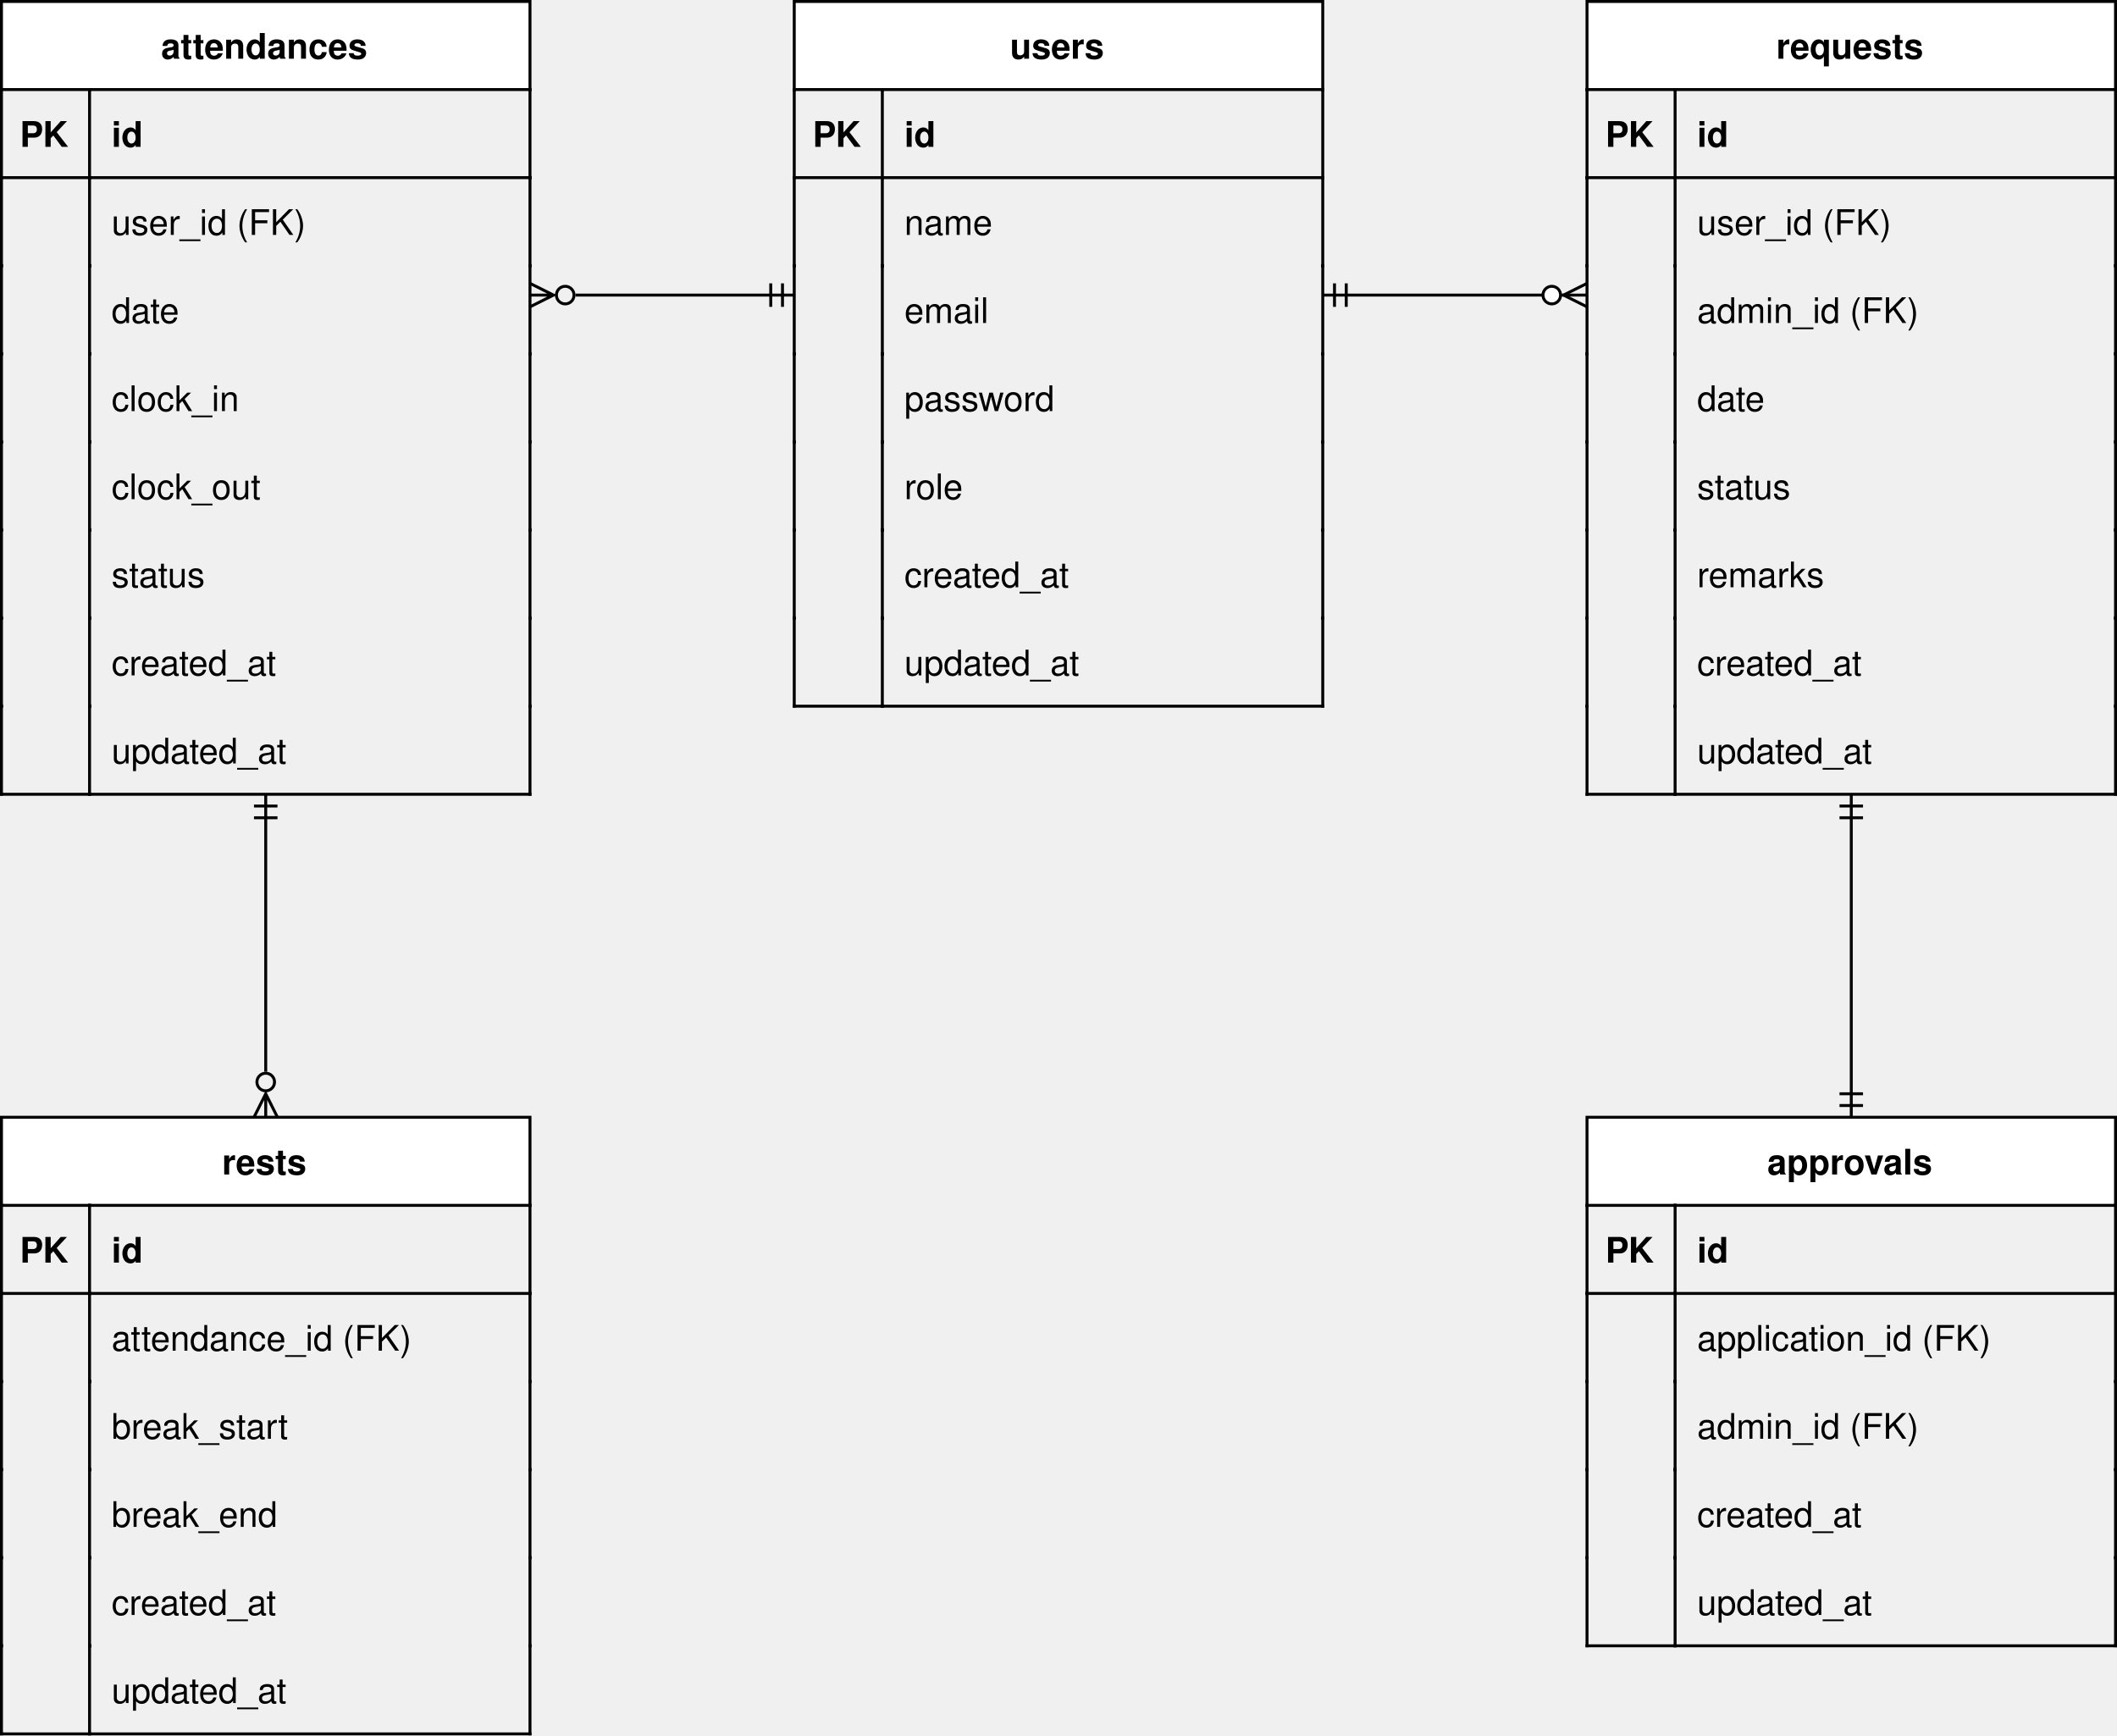
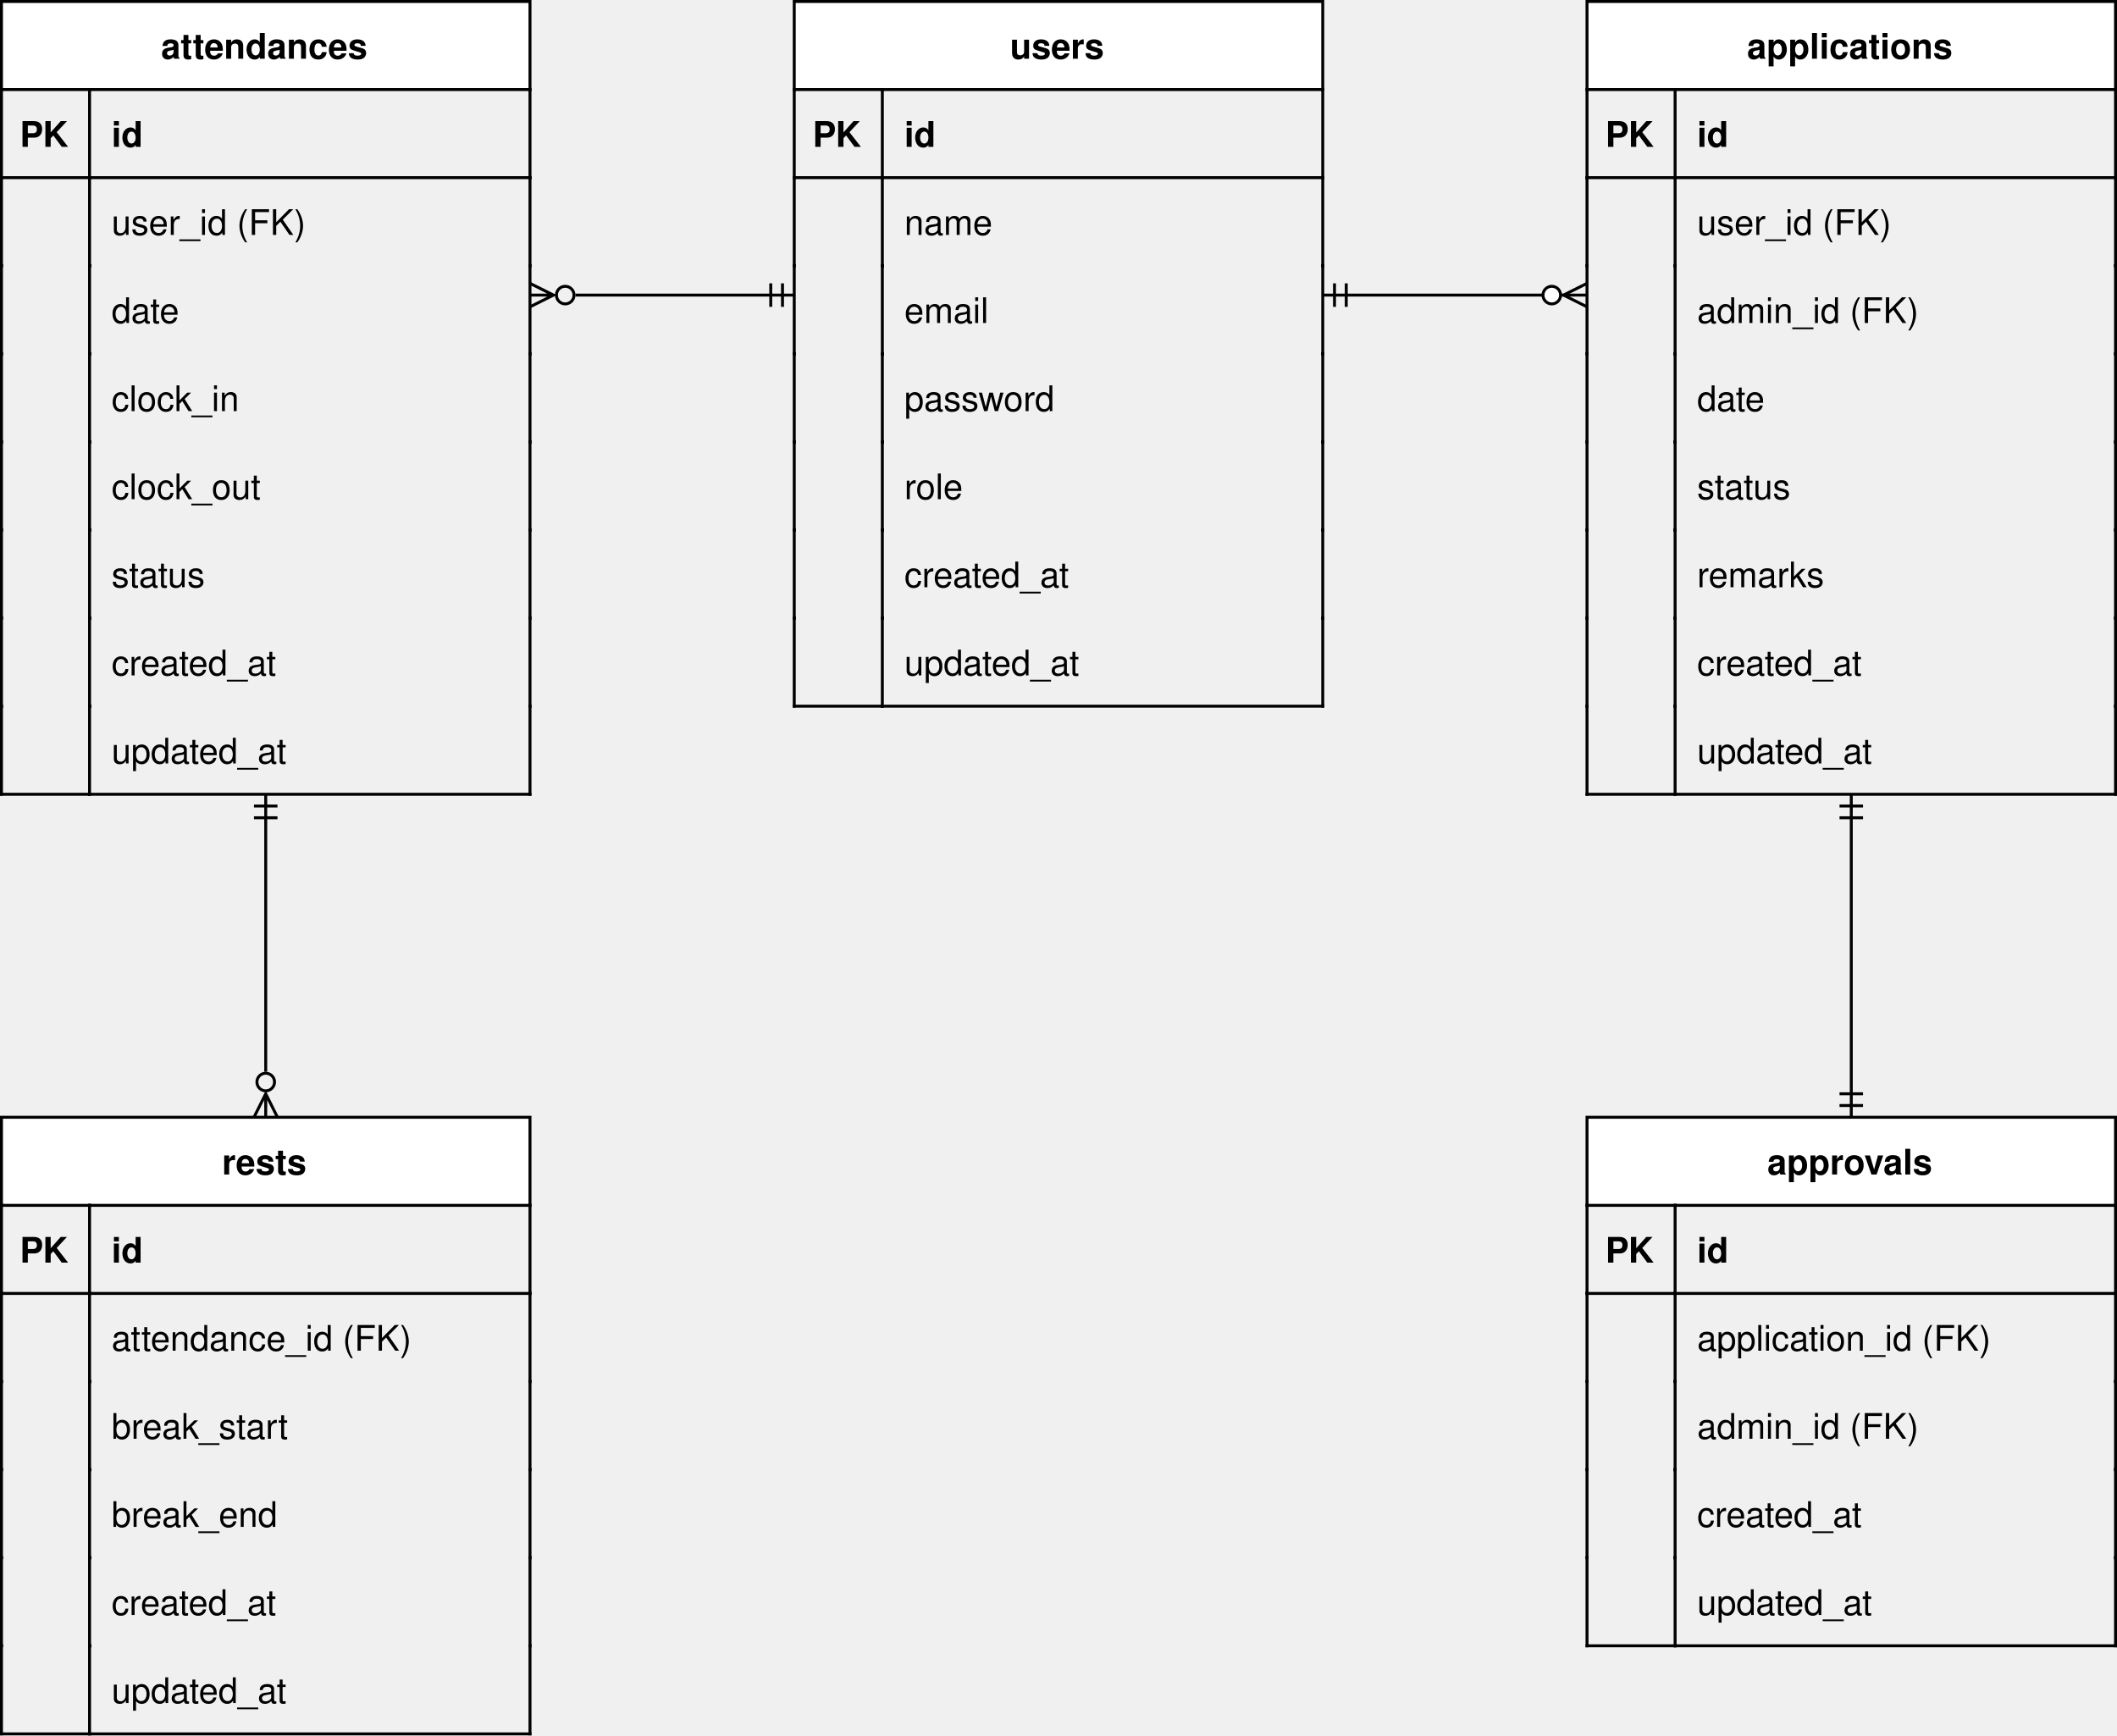
- <svg xmlns="http://www.w3.org/2000/svg" host="65bd71144e" version="1.1" width="721px" height="591px" viewBox="-0.5 -0.5 721 591" content="&lt;mxfile&gt;&lt;diagram id=&quot;_cslA9cvhYIrwg_n1B89&quot; name=&quot;ページ1&quot;&gt;7Z1rj5s4FIZ/TaTdLxX3kI+b9LJSW201rbS7n0Zu8CSoBGcdpzPpr19zcUjipLJnwIWDpaoKDvGA38MDPrwcJv5i8/SOou36I0lwNvGc5Gniv554XujG/P+i4VA1uK4/q1pWNE3qtqbhc/oD141O3bpPE7w7W5ERkrF0e964JHmOl+ysDVFKHs9XeyDZ+V/dohWWGj4vUSa3/p0mbF21xt60af8Tp6u1+MtuVO/fBomV6z3ZrVFCHk+a/DcTf0EJYdWnzdMCZ8XgiXGpfvf2xrfHDaM4Zyo/8KoffEfZvt63/Q7TXb1x7CD2mG/ntvjI0Neiab5jiLJaGN/hDXyoGUpzTHmDWy5nGdru0nL1qmWdZskHdCB7JjoSS/OH9Aknd5Uuxbpcog+8s2Kx6PyBd/653pjia5Slq5x/XvK9LP7inOId35YPaMfqNeRxqIfmO6YMP5001ePyDpMNZvTAV6m/9Wa1RiJKg3r5sZHcjeu29YncnlgR1WG2OvbdKME/1GJcF8aXhPm5JndFFM3XhKY/CiWyeuROdSqXH9NNhnIenii5aJqT8ngsxzvNsgXJSCFmTnIs6VmslFCy/YLoCrO6YUvSnJW7HM75Pz4IC+dVOAn5ti74stss83/F6pQtSL5jlMdN0Qfm8j3iQsI5I9u60ww/iP5pPcTF56+EMbK5KbanLHYtrq+ord+CtIEk7af3N8Xle8VSlN1xjKF8lVVSlFRDjRRX9Lo6gsdRuxzOywOM8JF7yEowrdMkwfnVUfaVR/lkWH3NUa07awZAuzeUcUjkiPEI3+fJTpLquJ1K6oWSevybX6uewGG17ny3Rcs0X32ofhldyBt2IO/T7YMobFVupe7a1TuyIFYCsdMOiCODIJ6qS2vmQMZJKvpTp3CkPMSAKBxL0uVog/vO4bYFhcxdN7Sc7ZCzM4OcdaMhclUE4LjA6sonRbxBaQYDrRqaQmarSIZYtnbCVtczCNdhXrRqpOMAwfVKVm+LdrtHQnufQmhdVsh8FTc4LF+74Wto8uJ1NkS+iggcGV8dia+UZEDSAhqSQmbrTJLYsrZL1sYmWSsfv0OE70x5kAGx13Ul7ZYU896Te8RgEFhdV8gAdj1JaEvgDgl8pKIRAmv4TnpMYFd9lCEhWHaW7LcJKARrCAuZwVc8RIgxnCcoX2Lr3ps0U0Ft8960jZysbBKyp0gN916grPYvsO9dcQQN1L/njfIO5xXbD1QHn4bAoM+WslvI4lhjxqKNY5MmPp2EYI9nLN4oE/ai94vnT+4LIDu/vX3/e9+53Lq4kDnsyylCy+EuOWzS5OdrpAV7zGF/lMYUX077FXkjGPTVkBQ0feWckaVvl/Q1agP0NVJOfcav+ihDwq+cUlpmZPntPs2BIFhdVsgIDm4/CGGJ2wZxTRoDg+kQARuM8nHBQM4AVoAtbmCBIKyGrqAJ61vCdkpYk3bAIBgkYUdZFiOQ5x/8oGL722aEYeHVFsMoh8GxeO0Sr0a9fsHtp0D7jFdHeVAh4VXOrkNzV2sICxmx/u1ppUVsG4hVdQK2kpW9/SBojxErQnBciBU1SAG7pzWEhYzYQFaa4v/2nEjWOs2/CYV965d4p0U42NuUz/JOH2O7l97pUHYADdQ7HapfrQI6R4byNASqd1pDYMjnytAWon7J/EQfxya906GGJajH85VwlBn3UM64Q/ROa4gLmsO2DrVZDpv0TocwKlGHo/SWhLK3BCWbNC9AvPAmf0BisTWZlMNga1CZZbFRJ7W4AB86jEdZhSqSE0xwHmTRkBQyfiNbXbVb2pp0UYs34w0LrtEon9aeymdGSB4/DVFB49W+eKVbvJq0UEeDfPVKNMrCRJGcBaJ4g+g3KHy11YjKYbDJgk75atRDHd1+3qjPfPVGyVf5bic0D7WGsJARO7Xvt+oWsSY91NNBpl9FCI4LsVPZLQTNQ60hLGjEyidTag3UNR7P/dOh6t2r45Xri3Bpa0+rnQyviz3tde3pKZja09NRpnim46k9rSEw6POkrT39krmJPo5N+qenMGpPT0d5N1MExdV3qEBzUWtIDJnGsa1AbZbGJl3Usacubo9pHI8ycxTLmaOvFKNv9+WhBgPCGsqChrAtRG0Wwkbt0zGMQtTxKAtRx3J+qaIwvywGwmBbibocBltlqlvkmvRQx4OsMhWPsspULKeMoJlQNISFjFgx9bWI7QixJn3Us0HWShUhOC7EzuQ8EDQTioawoBErJ43QdksJX7ZGlIlcyU/ZiXJsfBEzbZ7nJU6UY3D30okyk9M8A3WizEaZ6ZnJmR6oThQNgUGfLDWKDI0ax9cnKPo4NulEmWnYjPo8YRllTmgm54T4ZWyWLhFLSQ7NiqKhMWQcu47sP7I87pLHJr0orqPhNOoxkJsoHRWRXUfOIR2L+kGCsY6+sGls61ybpbFRU4rrwKh03YTpyHAsZ5ug3TXVkRY2ie1L0rsFr0lriusM8i3pxyAcG2flNBK0W6c60oLmrCtPcSSFcbLCIuHORzBlhzuclVmpN803VVq+Ii/vlLOZbbL6cMN58gelpSZv7n5gSr6Qjyg/CF43321QnvxVRsUVyaqmYmNUj8TjvObsrqZopOVOfMdn3f9EtU8F75t4CEQhzMtyKKKLHdnTJa5/1agkdXR5f1bqiJVnHamjZ8mtMMFpV+5G0gut5Th4m2biPM67OFnqfzB4TkvBcMxPmQgGhenQi2VuvuDi0cM/haSvQrH471FvvvD66WzpoBcLTFybnVwP9SY+ovBc1uCyyIdqfEQX8RFcvm2xzfhQeIijXeqfS/3cgFEKEWE17E2IuG5LIXLZUXjZ0bNDhC9SQtjp6hRt1x9Jgos1/gc=&lt;/diagram&gt;&lt;/mxfile&gt;">
+ <svg xmlns="http://www.w3.org/2000/svg" host="65bd71144e" version="1.1" width="721px" height="591px" viewBox="-0.5 -0.5 721 591" content="&lt;mxfile&gt;&lt;diagram id=&quot;_cslA9cvhYIrwg_n1B89&quot; name=&quot;ページ1&quot;&gt;7Z1rj5s4FIZ/TaTdLxX3kI9NelmpU201rbS7n0Zu8CSoBCPH6ST99WsuDkmcjPAMuHCwVFXBIR7we3jAh5fDxF1s9h8pytafSYSTiWNF+4n7buI409Dj/+cNh7LBtt1Z2bKicVS11Q1f41+4arSq1l0c4e3ZioyQhMXZeeOSpClesrM2RCl5Ol/tkSTnfzVDKyw1fF2iRG79J47YumwNnWnd/heOV2vxl+2g2r8NEitXe7Jdo4g8nTS57yfughLCyk+b/QIn+eCJcSl/9+HGt8cNozhlTX7glD/4iZJdtW+7LabbauPYQewx384s/8jQ97xpvmWIskoY1+INfKgZilNMeYNdLCcJyrZxsXrZso6T6A4dyI6JjsTS/DHe4+i+1CVfl0t0xzvLF/POH3nnX6uNyb9GSbxK+ecl38v8L84p3vJtuUNbVq0hj0M1ND8xZXh/0lSNy0dMNpjRA1+l+taZVRqJKPWq5adacjus2tYncjtiRVSF2erYd60E/1CJcV0YVxLmeU3u8yiarwmNf+VKJNXInepULD/FmwSlPDxRdNE0J8XxWIx3nCQLkpBczJSkWNIzXymiJPuG6AqzqiEjccqKXfbn/B8fhIX1xp/4fFsXfNmul/m/fHXKFiTdMsrjJu8Dc/mecC7hnJGs6jTBj6J/Wg1x/vk7YYxsbortNBa7EtdtqK3bgrSeJO2XTzfF5XvFYpTcc4yhdJWUUhRUQ7UUV/S6OoLHUbsczssDjPCRe0wKMK3jKMLp1VF2G4/yybC6iqNadVYPgHJvKOGQSBHjEb5Lo60k1XE7G6nnS+rxb36vegKH5brzbYaWcbq6K38ZXMjrdyDv/vZB5Lcqd6Pu2tU7MCBuBGKrHRAHGkE8bS6tngMZR7HorzmFg8ZDDIjCoSRdija47xxuW1DI3LV9w9kOOTvTyFk7GCJXRQCOC6y2fFLEGxQnMNCqoClktopkiGFrJ2y1HY1wHeZFq0I6DhBcr2T1MrTdPhHa+xRC67JC5qsdGr52yVdf58XrbIh8FRE4Mr5aEl8pSYCkBRQkhczWmSSxYW2XrA11slY+focI31njQQbEXtuWtFtSzHuPHhCDQeDmukIGsO1IQhsCd0jgIxW1EFjBd9JjAtvNRxkSgmVnyS6LQCFYQVjIDL7iIUKM4TRC6RIb996kngoqm/embeRkZZOQOUUquPe8xmr/BvveFUfQQP17zijvcF6x/UB18CkIDPpsKbuFDI4VZizKONZp4lNJCPZ4xuKMMmEver94/uQhB7L1x4dPf/ady62LC5nDrpwiNBzuksM6TX6uQlqwxxx2R2lMceW0X543gkFfBUlB01fOGRn6dklfrTZAVyHl1Gf8Nh9lSPiVU0rLhCx/PMQpEAQ3lxUygr3bD0IY4rZBXJ3GQG86RMB6o3xc0JMzgCVg8xtYIAiroCtowrqGsJ0SVqcd0PMGSdhRlsXw5PkHP6jY7rYZYVh4NcUwimGwDF67xKtWr593+ynQPuPVajyokPAqZ9ehuasVhIWMWPf2tNIgtg3ENnUCtpKVvf0gaI8RK0JwXIgVNUgBu6cVhIWMWE9WGmVZEi8RizmnnufvBWuB2qd9YeH6Lf5pERLmVuWL/NPH+O6lf9qXXUAD9U/7za9YAZ0nfXkqAtU/rSAw5POlb4pRv2aOoo5jnf5pX8EW1OM5iz/KrLsvZ90h+qcVxAXNYVOLWi+HdfqnfRjVqP1R+kt82V+Cok2c5iBeOJO3kFhsjCbFMJg6VHpZrNVNLS7Ahw7jUVaiCuQEE5yHWRQkhYzfwFRY7Za2Op3U4u14w4JrMMontqfymRGSz09BVNB4NS9f6RavOm3UwSBfvxKMsjhRIGeBKN4g+gMKX01FomIYTLKgU75q9VEHt5856jNfnVHyVb7bCc1HrSAsZMROzTuuukWsTh/1dJDpVxGC40LsVHYLQfNRKwgLGrHyyZRyHBkD9USqP+03vXt1vHJ9FS5N/elmJ8PrYk97XX96Cqb+9HSUKZ7peOpPKwgM+jxp6k+/Zm6ijmOd/ukpjPrT01HezRRBcfU9KtBc1AoSQ6ZxaKpQ66WxThd16DQXt8c0DkeZOQrlzNF3itGPh+JQgwFhBWVBQ9gUo9YLYa326RBGMepwlMWoQzm/VFKYXxYDYbCpRl0Mg6k01S1ydXqow0FWmgpHWWkqlFNG0EwoCsJCRqyY+hrEdoRYnT7q2SDrpYoQHBdiZ3IeCJoJRUFY0IiVk0Yoyyjhy8aIMpEr+TV2ohwbX8VMk+d5jRPlGNy9dKLM5DTPQJ0os1FmemZypgeqE0VBYNAnS4UiQ6PG8fUJijqOdTpRZgo2oz5PWEaZE5o9W5MamhVFQWPIOLYt2X9keNwlj3V6UWxLwWnUYyDXUToqItuWnEM6FvWDBGMVfWHT2NS51ktjraYU24JR6boO05HhWM42QbtrqiItbBKbF6V3C16d1hTbGuSb0o9BODbOymkkaLdOVaQFzVlbnuJICuNohUXCnY9gzA73OCmyUu/rb8q0fEle3ilnM9sk1eGG0+gtpYUm7+9/YUq+kc8oPQhe199tUBr9XUTFFcnKpnxjmh6Jx3nN2V1N0UiLnfiJz7p/RrUvOe/rePBEIczLciiiiy3Z0SWuflWrJHV0eX9W6ogVZx2poxfJ3WCC067ctaQXWstx8CFOxHmcd3Gy1P9gcKyWguGYn9IRDA2mQ6+Wuf6Ci0cP/+aSvvHF4n9HvfnCu/3Z0kEtFpi4Nju5HupNfAT+uazeZZGPpvERXMSHd/m2xTbjo8FDHO1S/1zqlwZMoxARVsPehIhttxQilx35lx29OET4IiWEna5OUbb+TCKcr/E/&lt;/diagram&gt;&lt;/mxfile&gt;">
  <defs>
    <clipPath id="mx-clip-270-30-30-30-0">
      <rect x="270" y="30" width="30" height="30" />
    </clipPath>
    <clipPath id="mx-clip-306-30-144-30-0">
      <rect x="306" y="30" width="144" height="30" />
    </clipPath>
    <clipPath id="mx-clip-306-60-144-30-0">
      <rect x="306" y="60" width="144" height="30" />
    </clipPath>
    <clipPath id="mx-clip-306-90-144-30-0">
      <rect x="306" y="90" width="144" height="30" />
    </clipPath>
    <clipPath id="mx-clip-306-120-144-30-0">
      <rect x="306" y="120" width="144" height="30" />
    </clipPath>
    <clipPath id="mx-clip-306-150-144-30-0">
      <rect x="306" y="150" width="144" height="30" />
    </clipPath>
    <clipPath id="mx-clip-306-180-144-30-0">
      <rect x="306" y="180" width="144" height="30" />
    </clipPath>
    <clipPath id="mx-clip-306-210-144-30-0">
      <rect x="306" y="210" width="144" height="30" />
    </clipPath>
    <clipPath id="mx-clip-0-30-30-30-0">
      <rect x="0" y="30" width="30" height="30" />
    </clipPath>
    <clipPath id="mx-clip-36-30-144-30-0">
      <rect x="36" y="30" width="144" height="30" />
    </clipPath>
    <clipPath id="mx-clip-36-60-144-30-0">
      <rect x="36" y="60" width="144" height="30" />
    </clipPath>
    <clipPath id="mx-clip-36-90-144-30-0">
      <rect x="36" y="90" width="144" height="30" />
    </clipPath>
    <clipPath id="mx-clip-36-120-144-30-0">
      <rect x="36" y="120" width="144" height="30" />
    </clipPath>
    <clipPath id="mx-clip-36-150-144-30-0">
      <rect x="36" y="150" width="144" height="30" />
    </clipPath>
    <clipPath id="mx-clip-36-180-144-30-0">
      <rect x="36" y="180" width="144" height="30" />
    </clipPath>
    <clipPath id="mx-clip-36-210-144-30-0">
      <rect x="36" y="210" width="144" height="30" />
    </clipPath>
    <clipPath id="mx-clip-36-240-144-30-0">
      <rect x="36" y="240" width="144" height="30" />
    </clipPath>
    <clipPath id="mx-clip-540-30-30-30-0">
      <rect x="540" y="30" width="30" height="30" />
    </clipPath>
    <clipPath id="mx-clip-576-30-144-30-0">
      <rect x="576" y="30" width="144" height="30" />
    </clipPath>
    <clipPath id="mx-clip-576-60-144-30-0">
      <rect x="576" y="60" width="144" height="30" />
    </clipPath>
    <clipPath id="mx-clip-576-90-144-30-0">
      <rect x="576" y="90" width="144" height="30" />
    </clipPath>
    <clipPath id="mx-clip-576-120-144-30-0">
      <rect x="576" y="120" width="144" height="30" />
    </clipPath>
    <clipPath id="mx-clip-576-150-144-30-0">
      <rect x="576" y="150" width="144" height="30" />
    </clipPath>
    <clipPath id="mx-clip-576-180-144-30-0">
      <rect x="576" y="180" width="144" height="30" />
    </clipPath>
    <clipPath id="mx-clip-576-210-144-30-0">
      <rect x="576" y="210" width="144" height="30" />
    </clipPath>
    <clipPath id="mx-clip-576-240-144-30-0">
      <rect x="576" y="240" width="144" height="30" />
    </clipPath>
    <clipPath id="mx-clip-0-410-30-30-0">
      <rect x="0" y="410" width="30" height="30" />
    </clipPath>
    <clipPath id="mx-clip-36-410-144-30-0">
      <rect x="36" y="410" width="144" height="30" />
    </clipPath>
    <clipPath id="mx-clip-36-440-144-30-0">
      <rect x="36" y="440" width="144" height="30" />
    </clipPath>
    <clipPath id="mx-clip-36-470-144-30-0">
      <rect x="36" y="470" width="144" height="30" />
    </clipPath>
    <clipPath id="mx-clip-36-500-144-30-0">
      <rect x="36" y="500" width="144" height="30" />
    </clipPath>
    <clipPath id="mx-clip-36-530-144-30-0">
      <rect x="36" y="530" width="144" height="30" />
    </clipPath>
    <clipPath id="mx-clip-36-560-144-30-0">
      <rect x="36" y="560" width="144" height="30" />
    </clipPath>
    <clipPath id="mx-clip-540-410-30-30-0">
      <rect x="540" y="410" width="30" height="30" />
    </clipPath>
    <clipPath id="mx-clip-576-410-144-30-0">
      <rect x="576" y="410" width="144" height="30" />
    </clipPath>
    <clipPath id="mx-clip-576-440-144-30-0">
      <rect x="576" y="440" width="144" height="30" />
    </clipPath>
    <clipPath id="mx-clip-576-470-144-30-0">
      <rect x="576" y="470" width="144" height="30" />
    </clipPath>
    <clipPath id="mx-clip-576-500-144-30-0">
      <rect x="576" y="500" width="144" height="30" />
    </clipPath>
    <clipPath id="mx-clip-576-530-144-30-0">
      <rect x="576" y="530" width="144" height="30" />
    </clipPath>
  </defs>
  <g>
    <path d="M 270 30 L 270 0 L 450 0 L 450 30" fill="rgb(255, 255, 255)" stroke="rgb(0, 0, 0)" stroke-miterlimit="10" pointer-events="all" />
    <path d="M 270 30 L 270 240 L 450 240 L 450 30" fill="none" stroke="rgb(0, 0, 0)" stroke-miterlimit="10" pointer-events="none" />
    <path d="M 270 30 L 450 30" fill="none" stroke="rgb(0, 0, 0)" stroke-miterlimit="10" pointer-events="none" />
    <path d="M 300 30 L 300 60 L 300 90 L 300 120 L 300 150 L 300 180 L 300 210 L 300 240" fill="none" stroke="rgb(0, 0, 0)" stroke-miterlimit="10" pointer-events="none" />
    <g fill="rgb(0, 0, 0)" font-family="Helvetica" font-weight="bold" pointer-events="none" text-anchor="middle" font-size="12px">
      <text x="359.5" y="19.5">
                users
            </text>
    </g>
    <path d="M 270 30 M 450 30 M 450 60 L 270 60" fill="none" stroke="rgb(0, 0, 0)" stroke-linecap="square" stroke-miterlimit="10" pointer-events="none" />
    <path d="M 270 30 M 300 30 M 300 60 M 270 60" fill="none" stroke="rgb(0, 0, 0)" stroke-linecap="square" stroke-miterlimit="10" pointer-events="none" />
    <g fill="rgb(0, 0, 0)" font-family="Helvetica" font-weight="bold" pointer-events="none" clip-path="url(#mx-clip-270-30-30-30-0)" text-anchor="middle" font-size="12px">
      <text x="284.5" y="49.5">
                PK
            </text>
    </g>
    <path d="M 300 30 M 450 30 M 450 60 M 300 60" fill="none" stroke="rgb(0, 0, 0)" stroke-linecap="square" stroke-miterlimit="10" pointer-events="none" />
    <g fill="rgb(0, 0, 0)" font-family="Helvetica" font-weight="bold" text-decoration="underline" pointer-events="none" clip-path="url(#mx-clip-306-30-144-30-0)" font-size="12px">
      <text x="307.5" y="49.5">
                id
            </text>
    </g>
    <path d="M 270 60 M 300 60 M 300 90 M 270 90" fill="none" stroke="rgb(0, 0, 0)" stroke-linecap="square" stroke-miterlimit="10" pointer-events="none" />
    <path d="M 300 60 M 450 60 M 450 90 M 300 90" fill="none" stroke="rgb(0, 0, 0)" stroke-linecap="square" stroke-miterlimit="10" pointer-events="none" />
    <g fill="rgb(0, 0, 0)" font-family="Helvetica" pointer-events="none" clip-path="url(#mx-clip-306-60-144-30-0)" font-size="12px">
      <text x="307.5" y="79.5">
                name
            </text>
    </g>
    <path d="M 270 90 M 300 90 M 300 120 M 270 120" fill="none" stroke="rgb(0, 0, 0)" stroke-linecap="square" stroke-miterlimit="10" pointer-events="none" />
    <path d="M 300 90 M 450 90 M 450 120 M 300 120" fill="none" stroke="rgb(0, 0, 0)" stroke-linecap="square" stroke-miterlimit="10" pointer-events="none" />
    <g fill="rgb(0, 0, 0)" font-family="Helvetica" pointer-events="none" clip-path="url(#mx-clip-306-90-144-30-0)" font-size="12px">
      <text x="307.5" y="109.5">
                email
            </text>
    </g>
    <path d="M 270 120 M 300 120 M 300 150 M 270 150" fill="none" stroke="rgb(0, 0, 0)" stroke-linecap="square" stroke-miterlimit="10" pointer-events="none" />
    <path d="M 300 120 M 450 120 M 450 150 M 300 150" fill="none" stroke="rgb(0, 0, 0)" stroke-linecap="square" stroke-miterlimit="10" pointer-events="none" />
    <g fill="rgb(0, 0, 0)" font-family="Helvetica" pointer-events="none" clip-path="url(#mx-clip-306-120-144-30-0)" font-size="12px">
      <text x="307.5" y="139.5">
                password
            </text>
    </g>
    <path d="M 270 150 M 300 150 M 300 180 M 270 180" fill="none" stroke="rgb(0, 0, 0)" stroke-linecap="square" stroke-miterlimit="10" pointer-events="none" />
    <path d="M 300 150 M 450 150 M 450 180 M 300 180" fill="none" stroke="rgb(0, 0, 0)" stroke-linecap="square" stroke-miterlimit="10" pointer-events="none" />
    <g fill="rgb(0, 0, 0)" font-family="Helvetica" pointer-events="none" clip-path="url(#mx-clip-306-150-144-30-0)" font-size="12px">
      <text x="307.5" y="169.5">
                role
            </text>
    </g>
    <path d="M 270 180 M 300 180 M 300 210 M 270 210" fill="none" stroke="rgb(0, 0, 0)" stroke-linecap="square" stroke-miterlimit="10" pointer-events="none" />
    <path d="M 300 180 M 450 180 M 450 210 M 300 210" fill="none" stroke="rgb(0, 0, 0)" stroke-linecap="square" stroke-miterlimit="10" pointer-events="none" />
    <g fill="rgb(0, 0, 0)" font-family="Helvetica" pointer-events="none" clip-path="url(#mx-clip-306-180-144-30-0)" font-size="12px">
      <text x="307.5" y="199.5">
                created_at
            </text>
    </g>
    <path d="M 270 210 M 300 210 M 300 240 M 270 240" fill="none" stroke="rgb(0, 0, 0)" stroke-linecap="square" stroke-miterlimit="10" pointer-events="none" />
    <path d="M 300 210 M 450 210 M 450 240 M 300 240" fill="none" stroke="rgb(0, 0, 0)" stroke-linecap="square" stroke-miterlimit="10" pointer-events="none" />
    <g fill="rgb(0, 0, 0)" font-family="Helvetica" pointer-events="none" clip-path="url(#mx-clip-306-210-144-30-0)" font-size="12px">
      <text x="307.5" y="229.5">
                updated_at
            </text>
    </g>
    <path d="M 0 30 L 0 0 L 180 0 L 180 30" fill="rgb(255, 255, 255)" stroke="rgb(0, 0, 0)" stroke-miterlimit="10" pointer-events="none" />
    <path d="M 0 30 L 0 270 L 180 270 L 180 30" fill="none" stroke="rgb(0, 0, 0)" stroke-miterlimit="10" pointer-events="none" />
    <path d="M 0 30 L 180 30" fill="none" stroke="rgb(0, 0, 0)" stroke-miterlimit="10" pointer-events="none" />
    <path d="M 30 30 L 30 60 L 30 90 L 30 120 L 30 150 L 30 180 L 30 210 L 30 240 L 30 270" fill="none" stroke="rgb(0, 0, 0)" stroke-miterlimit="10" pointer-events="none" />
    <g fill="rgb(0, 0, 0)" font-family="Helvetica" font-weight="bold" pointer-events="none" text-anchor="middle" font-size="12px">
      <text x="89.5" y="19.5">
                attendances
            </text>
    </g>
    <path d="M 0 30 M 180 30 M 180 60 L 0 60" fill="none" stroke="rgb(0, 0, 0)" stroke-linecap="square" stroke-miterlimit="10" pointer-events="none" />
    <path d="M 0 30 M 30 30 M 30 60 M 0 60" fill="none" stroke="rgb(0, 0, 0)" stroke-linecap="square" stroke-miterlimit="10" pointer-events="none" />
    <g fill="rgb(0, 0, 0)" font-family="Helvetica" font-weight="bold" pointer-events="none" clip-path="url(#mx-clip-0-30-30-30-0)" text-anchor="middle" font-size="12px">
      <text x="14.5" y="49.5">
                PK
            </text>
    </g>
    <path d="M 30 30 M 180 30 M 180 60 M 30 60" fill="none" stroke="rgb(0, 0, 0)" stroke-linecap="square" stroke-miterlimit="10" pointer-events="none" />
    <g fill="rgb(0, 0, 0)" font-family="Helvetica" font-weight="bold" text-decoration="underline" pointer-events="none" clip-path="url(#mx-clip-36-30-144-30-0)" font-size="12px">
      <text x="37.5" y="49.5">
                id
            </text>
    </g>
    <path d="M 0 60 M 30 60 M 30 90 M 0 90" fill="none" stroke="rgb(0, 0, 0)" stroke-linecap="square" stroke-miterlimit="10" pointer-events="none" />
    <path d="M 30 60 M 180 60 M 180 90 M 30 90" fill="none" stroke="rgb(0, 0, 0)" stroke-linecap="square" stroke-miterlimit="10" pointer-events="none" />
    <g fill="rgb(0, 0, 0)" font-family="Helvetica" pointer-events="none" clip-path="url(#mx-clip-36-60-144-30-0)" font-size="12px">
      <text x="37.5" y="79.5">
                user_id (FK)
            </text>
    </g>
    <path d="M 0 90 M 30 90 M 30 120 M 0 120" fill="none" stroke="rgb(0, 0, 0)" stroke-linecap="square" stroke-miterlimit="10" pointer-events="none" />
    <path d="M 30 90 M 180 90 M 180 120 M 30 120" fill="none" stroke="rgb(0, 0, 0)" stroke-linecap="square" stroke-miterlimit="10" pointer-events="none" />
    <g fill="rgb(0, 0, 0)" font-family="Helvetica" pointer-events="none" clip-path="url(#mx-clip-36-90-144-30-0)" font-size="12px">
      <text x="37.5" y="109.5">
                date
            </text>
    </g>
    <path d="M 0 120 M 30 120 M 30 150 M 0 150" fill="none" stroke="rgb(0, 0, 0)" stroke-linecap="square" stroke-miterlimit="10" pointer-events="none" />
    <path d="M 30 120 M 180 120 M 180 150 M 30 150" fill="none" stroke="rgb(0, 0, 0)" stroke-linecap="square" stroke-miterlimit="10" pointer-events="none" />
    <g fill="rgb(0, 0, 0)" font-family="Helvetica" pointer-events="none" clip-path="url(#mx-clip-36-120-144-30-0)" font-size="12px">
      <text x="37.5" y="139.5">
                clock_in
            </text>
    </g>
    <path d="M 0 150 M 30 150 M 30 180 M 0 180" fill="none" stroke="rgb(0, 0, 0)" stroke-linecap="square" stroke-miterlimit="10" pointer-events="none" />
    <path d="M 30 150 M 180 150 M 180 180 M 30 180" fill="none" stroke="rgb(0, 0, 0)" stroke-linecap="square" stroke-miterlimit="10" pointer-events="none" />
    <g fill="rgb(0, 0, 0)" font-family="Helvetica" pointer-events="none" clip-path="url(#mx-clip-36-150-144-30-0)" font-size="12px">
      <text x="37.5" y="169.5">
                clock_out
            </text>
    </g>
    <path d="M 0 180 M 30 180 M 30 210 M 0 210" fill="none" stroke="rgb(0, 0, 0)" stroke-linecap="square" stroke-miterlimit="10" pointer-events="none" />
    <path d="M 30 180 M 180 180 M 180 210 M 30 210" fill="none" stroke="rgb(0, 0, 0)" stroke-linecap="square" stroke-miterlimit="10" pointer-events="none" />
    <g fill="rgb(0, 0, 0)" font-family="Helvetica" pointer-events="none" clip-path="url(#mx-clip-36-180-144-30-0)" font-size="12px">
      <text x="37.5" y="199.5">
                status
            </text>
    </g>
    <path d="M 0 210 M 30 210 M 30 240 M 0 240" fill="none" stroke="rgb(0, 0, 0)" stroke-linecap="square" stroke-miterlimit="10" pointer-events="none" />
    <path d="M 30 210 M 180 210 M 180 240 M 30 240" fill="none" stroke="rgb(0, 0, 0)" stroke-linecap="square" stroke-miterlimit="10" pointer-events="none" />
    <g fill="rgb(0, 0, 0)" font-family="Helvetica" pointer-events="none" clip-path="url(#mx-clip-36-210-144-30-0)" font-size="12px">
      <text x="37.5" y="229.5">
                created_at
            </text>
    </g>
    <path d="M 0 240 M 30 240 M 30 270 M 0 270" fill="none" stroke="rgb(0, 0, 0)" stroke-linecap="square" stroke-miterlimit="10" pointer-events="none" />
    <path d="M 30 240 M 180 240 M 180 270 M 30 270" fill="none" stroke="rgb(0, 0, 0)" stroke-linecap="square" stroke-miterlimit="10" pointer-events="none" />
    <g fill="rgb(0, 0, 0)" font-family="Helvetica" pointer-events="none" clip-path="url(#mx-clip-36-240-144-30-0)" font-size="12px">
      <text x="37.5" y="259.5">
                updated_at
            </text>
    </g>
    <path d="M 540 30 L 540 0 L 720 0 L 720 30" fill="rgb(255, 255, 255)" stroke="rgb(0, 0, 0)" stroke-miterlimit="10" pointer-events="none" />
    <path d="M 540 30 L 540 270 L 720 270 L 720 30" fill="none" stroke="rgb(0, 0, 0)" stroke-miterlimit="10" pointer-events="none" />
    <path d="M 540 30 L 720 30" fill="none" stroke="rgb(0, 0, 0)" stroke-miterlimit="10" pointer-events="none" />
    <path d="M 570 30 L 570 60 L 570 90 L 570 120 L 570 150 L 570 180 L 570 210 L 570 240 L 570 270" fill="none" stroke="rgb(0, 0, 0)" stroke-miterlimit="10" pointer-events="none" />
    <g fill="rgb(0, 0, 0)" font-family="Helvetica" font-weight="bold" pointer-events="none" text-anchor="middle" font-size="12px">
      <text x="629.5" y="19.5">
-                 requests
+                 applications
            </text>
    </g>
    <path d="M 540 30 M 720 30 M 720 60 L 540 60" fill="none" stroke="rgb(0, 0, 0)" stroke-linecap="square" stroke-miterlimit="10" pointer-events="none" />
    <path d="M 540 30 M 570 30 M 570 60 M 540 60" fill="none" stroke="rgb(0, 0, 0)" stroke-linecap="square" stroke-miterlimit="10" pointer-events="none" />
    <g fill="rgb(0, 0, 0)" font-family="Helvetica" font-weight="bold" pointer-events="none" clip-path="url(#mx-clip-540-30-30-30-0)" text-anchor="middle" font-size="12px">
      <text x="554.5" y="49.5">
                PK
            </text>
    </g>
    <path d="M 570 30 M 720 30 M 720 60 M 570 60" fill="none" stroke="rgb(0, 0, 0)" stroke-linecap="square" stroke-miterlimit="10" pointer-events="none" />
    <g fill="rgb(0, 0, 0)" font-family="Helvetica" font-weight="bold" text-decoration="underline" pointer-events="none" clip-path="url(#mx-clip-576-30-144-30-0)" font-size="12px">
      <text x="577.5" y="49.5">
                id
            </text>
    </g>
    <path d="M 540 60 M 570 60 M 570 90 M 540 90" fill="none" stroke="rgb(0, 0, 0)" stroke-linecap="square" stroke-miterlimit="10" pointer-events="none" />
    <path d="M 570 60 M 720 60 M 720 90 M 570 90" fill="none" stroke="rgb(0, 0, 0)" stroke-linecap="square" stroke-miterlimit="10" pointer-events="none" />
    <g fill="rgb(0, 0, 0)" font-family="Helvetica" pointer-events="none" clip-path="url(#mx-clip-576-60-144-30-0)" font-size="12px">
      <text x="577.5" y="79.5">
                user_id (FK)
            </text>
    </g>
    <path d="M 540 90 M 570 90 M 570 120 M 540 120" fill="none" stroke="rgb(0, 0, 0)" stroke-linecap="square" stroke-miterlimit="10" pointer-events="none" />
    <path d="M 570 90 M 720 90 M 720 120 M 570 120" fill="none" stroke="rgb(0, 0, 0)" stroke-linecap="square" stroke-miterlimit="10" pointer-events="none" />
    <g fill="rgb(0, 0, 0)" font-family="Helvetica" pointer-events="none" clip-path="url(#mx-clip-576-90-144-30-0)" font-size="12px">
      <text x="577.5" y="109.5">
                admin_id (FK)
            </text>
    </g>
    <path d="M 540 120 M 570 120 M 570 150 M 540 150" fill="none" stroke="rgb(0, 0, 0)" stroke-linecap="square" stroke-miterlimit="10" pointer-events="none" />
    <path d="M 570 120 M 720 120 M 720 150 M 570 150" fill="none" stroke="rgb(0, 0, 0)" stroke-linecap="square" stroke-miterlimit="10" pointer-events="none" />
    <g fill="rgb(0, 0, 0)" font-family="Helvetica" pointer-events="none" clip-path="url(#mx-clip-576-120-144-30-0)" font-size="12px">
      <text x="577.5" y="139.5">
                date
            </text>
    </g>
    <path d="M 540 150 M 570 150 M 570 180 M 540 180" fill="none" stroke="rgb(0, 0, 0)" stroke-linecap="square" stroke-miterlimit="10" pointer-events="none" />
    <path d="M 570 150 M 720 150 M 720 180 M 570 180" fill="none" stroke="rgb(0, 0, 0)" stroke-linecap="square" stroke-miterlimit="10" pointer-events="none" />
    <g fill="rgb(0, 0, 0)" font-family="Helvetica" pointer-events="none" clip-path="url(#mx-clip-576-150-144-30-0)" font-size="12px">
      <text x="577.5" y="169.5">
                status
            </text>
    </g>
    <path d="M 540 180 M 570 180 M 570 210 M 540 210" fill="none" stroke="rgb(0, 0, 0)" stroke-linecap="square" stroke-miterlimit="10" pointer-events="none" />
    <path d="M 570 180 M 720 180 M 720 210 M 570 210" fill="none" stroke="rgb(0, 0, 0)" stroke-linecap="square" stroke-miterlimit="10" pointer-events="none" />
    <g fill="rgb(0, 0, 0)" font-family="Helvetica" pointer-events="none" clip-path="url(#mx-clip-576-180-144-30-0)" font-size="12px">
      <text x="577.5" y="199.5">
                remarks
            </text>
    </g>
    <path d="M 540 210 M 570 210 M 570 240 M 540 240" fill="none" stroke="rgb(0, 0, 0)" stroke-linecap="square" stroke-miterlimit="10" pointer-events="none" />
    <path d="M 570 210 M 720 210 M 720 240 M 570 240" fill="none" stroke="rgb(0, 0, 0)" stroke-linecap="square" stroke-miterlimit="10" pointer-events="none" />
    <g fill="rgb(0, 0, 0)" font-family="Helvetica" pointer-events="none" clip-path="url(#mx-clip-576-210-144-30-0)" font-size="12px">
      <text x="577.5" y="229.5">
                created_at
            </text>
    </g>
    <path d="M 540 240 M 570 240 M 570 270 M 540 270" fill="none" stroke="rgb(0, 0, 0)" stroke-linecap="square" stroke-miterlimit="10" pointer-events="none" />
    <path d="M 570 240 M 720 240 M 720 270 M 570 270" fill="none" stroke="rgb(0, 0, 0)" stroke-linecap="square" stroke-miterlimit="10" pointer-events="none" />
    <g fill="rgb(0, 0, 0)" font-family="Helvetica" pointer-events="none" clip-path="url(#mx-clip-576-240-144-30-0)" font-size="12px">
      <text x="577.5" y="259.5">
                updated_at
            </text>
    </g>
    <path d="M 0 410 L 0 380 L 180 380 L 180 410" fill="rgb(255, 255, 255)" stroke="rgb(0, 0, 0)" stroke-miterlimit="10" pointer-events="none" />
    <path d="M 0 410 L 0 590 L 180 590 L 180 410" fill="none" stroke="rgb(0, 0, 0)" stroke-miterlimit="10" pointer-events="none" />
    <path d="M 0 410 L 180 410" fill="none" stroke="rgb(0, 0, 0)" stroke-miterlimit="10" pointer-events="none" />
    <path d="M 30 410 L 30 440 L 30 470 L 30 500 L 30 530 L 30 560 L 30 590" fill="none" stroke="rgb(0, 0, 0)" stroke-miterlimit="10" pointer-events="none" />
    <g fill="rgb(0, 0, 0)" font-family="Helvetica" font-weight="bold" pointer-events="none" text-anchor="middle" font-size="12px">
      <text x="89.5" y="399.5">
                rests
            </text>
    </g>
    <path d="M 0 410 M 180 410 M 180 440 L 0 440" fill="none" stroke="rgb(0, 0, 0)" stroke-linecap="square" stroke-miterlimit="10" pointer-events="none" />
    <path d="M 0 410 M 30 410 M 30 440 M 0 440" fill="none" stroke="rgb(0, 0, 0)" stroke-linecap="square" stroke-miterlimit="10" pointer-events="none" />
    <g fill="rgb(0, 0, 0)" font-family="Helvetica" font-weight="bold" pointer-events="none" clip-path="url(#mx-clip-0-410-30-30-0)" text-anchor="middle" font-size="12px">
      <text x="14.5" y="429.5">
                PK
            </text>
    </g>
    <path d="M 30 410 M 180 410 M 180 440 M 30 440" fill="none" stroke="rgb(0, 0, 0)" stroke-linecap="square" stroke-miterlimit="10" pointer-events="none" />
    <g fill="rgb(0, 0, 0)" font-family="Helvetica" font-weight="bold" text-decoration="underline" pointer-events="none" clip-path="url(#mx-clip-36-410-144-30-0)" font-size="12px">
      <text x="37.5" y="429.5">
                id
            </text>
    </g>
    <path d="M 0 440 M 30 440 M 30 470 M 0 470" fill="none" stroke="rgb(0, 0, 0)" stroke-linecap="square" stroke-miterlimit="10" pointer-events="none" />
    <path d="M 30 440 M 180 440 M 180 470 M 30 470" fill="none" stroke="rgb(0, 0, 0)" stroke-linecap="square" stroke-miterlimit="10" pointer-events="none" />
    <g fill="rgb(0, 0, 0)" font-family="Helvetica" pointer-events="none" clip-path="url(#mx-clip-36-440-144-30-0)" font-size="12px">
      <text x="37.5" y="459.5">
                attendance_id (FK)
            </text>
    </g>
    <path d="M 0 470 M 30 470 M 30 500 M 0 500" fill="none" stroke="rgb(0, 0, 0)" stroke-linecap="square" stroke-miterlimit="10" pointer-events="none" />
    <path d="M 30 470 M 180 470 M 180 500 M 30 500" fill="none" stroke="rgb(0, 0, 0)" stroke-linecap="square" stroke-miterlimit="10" pointer-events="none" />
    <g fill="rgb(0, 0, 0)" font-family="Helvetica" pointer-events="none" clip-path="url(#mx-clip-36-470-144-30-0)" font-size="12px">
      <text x="37.5" y="489.5">
                break_start
            </text>
    </g>
    <path d="M 0 500 M 30 500 M 30 530 M 0 530" fill="none" stroke="rgb(0, 0, 0)" stroke-linecap="square" stroke-miterlimit="10" pointer-events="none" />
    <path d="M 30 500 M 180 500 M 180 530 M 30 530" fill="none" stroke="rgb(0, 0, 0)" stroke-linecap="square" stroke-miterlimit="10" pointer-events="none" />
    <g fill="rgb(0, 0, 0)" font-family="Helvetica" pointer-events="none" clip-path="url(#mx-clip-36-500-144-30-0)" font-size="12px">
      <text x="37.5" y="519.5">
                break_end
            </text>
    </g>
    <path d="M 0 530 M 30 530 M 30 560 M 0 560" fill="none" stroke="rgb(0, 0, 0)" stroke-linecap="square" stroke-miterlimit="10" pointer-events="none" />
    <path d="M 30 530 M 180 530 M 180 560 M 30 560" fill="none" stroke="rgb(0, 0, 0)" stroke-linecap="square" stroke-miterlimit="10" pointer-events="none" />
    <g fill="rgb(0, 0, 0)" font-family="Helvetica" pointer-events="none" clip-path="url(#mx-clip-36-530-144-30-0)" font-size="12px">
      <text x="37.5" y="549.5">
                created_at
            </text>
    </g>
    <path d="M 0 560 M 30 560 M 30 590 M 0 590" fill="none" stroke="rgb(0, 0, 0)" stroke-linecap="square" stroke-miterlimit="10" pointer-events="none" />
    <path d="M 30 560 M 180 560 M 180 590 M 30 590" fill="none" stroke="rgb(0, 0, 0)" stroke-linecap="square" stroke-miterlimit="10" pointer-events="none" />
    <g fill="rgb(0, 0, 0)" font-family="Helvetica" pointer-events="none" clip-path="url(#mx-clip-36-560-144-30-0)" font-size="12px">
      <text x="37.5" y="579.5">
                updated_at
            </text>
    </g>
    <path d="M 540 410 L 540 380 L 720 380 L 720 410" fill="rgb(255, 255, 255)" stroke="rgb(0, 0, 0)" stroke-miterlimit="10" pointer-events="none" />
    <path d="M 540 410 L 540 560 L 720 560 L 720 410" fill="none" stroke="rgb(0, 0, 0)" stroke-miterlimit="10" pointer-events="none" />
    <path d="M 540 410 L 720 410" fill="none" stroke="rgb(0, 0, 0)" stroke-miterlimit="10" pointer-events="none" />
    <path d="M 570 410 L 570 440 L 570 470 L 570 500 L 570 530 L 570 560" fill="none" stroke="rgb(0, 0, 0)" stroke-miterlimit="10" pointer-events="none" />
    <g fill="rgb(0, 0, 0)" font-family="Helvetica" font-weight="bold" pointer-events="none" text-anchor="middle" font-size="12px">
      <text x="629.5" y="399.5">
                approvals
            </text>
    </g>
    <path d="M 540 410 M 720 410 M 720 440 L 540 440" fill="none" stroke="rgb(0, 0, 0)" stroke-linecap="square" stroke-miterlimit="10" pointer-events="none" />
    <path d="M 540 410 M 570 410 M 570 440 M 540 440" fill="none" stroke="rgb(0, 0, 0)" stroke-linecap="square" stroke-miterlimit="10" pointer-events="none" />
    <g fill="rgb(0, 0, 0)" font-family="Helvetica" font-weight="bold" pointer-events="none" clip-path="url(#mx-clip-540-410-30-30-0)" text-anchor="middle" font-size="12px">
      <text x="554.5" y="429.5">
                PK
            </text>
    </g>
    <path d="M 570 410 M 720 410 M 720 440 M 570 440" fill="none" stroke="rgb(0, 0, 0)" stroke-linecap="square" stroke-miterlimit="10" pointer-events="none" />
    <g fill="rgb(0, 0, 0)" font-family="Helvetica" font-weight="bold" text-decoration="underline" pointer-events="none" clip-path="url(#mx-clip-576-410-144-30-0)" font-size="12px">
      <text x="577.5" y="429.5">
                id
            </text>
    </g>
    <path d="M 540 440 M 570 440 M 570 470 M 540 470" fill="none" stroke="rgb(0, 0, 0)" stroke-linecap="square" stroke-miterlimit="10" pointer-events="none" />
    <path d="M 570 440 M 720 440 M 720 470 M 570 470" fill="none" stroke="rgb(0, 0, 0)" stroke-linecap="square" stroke-miterlimit="10" pointer-events="none" />
    <g fill="rgb(0, 0, 0)" font-family="Helvetica" pointer-events="none" clip-path="url(#mx-clip-576-440-144-30-0)" font-size="12px">
      <text x="577.5" y="459.5">
                application_id (FK)
            </text>
    </g>
    <path d="M 540 470 M 570 470 M 570 500 M 540 500" fill="none" stroke="rgb(0, 0, 0)" stroke-linecap="square" stroke-miterlimit="10" pointer-events="none" />
    <path d="M 570 470 M 720 470 M 720 500 M 570 500" fill="none" stroke="rgb(0, 0, 0)" stroke-linecap="square" stroke-miterlimit="10" pointer-events="none" />
    <g fill="rgb(0, 0, 0)" font-family="Helvetica" pointer-events="none" clip-path="url(#mx-clip-576-470-144-30-0)" font-size="12px">
      <text x="577.5" y="489.5">
                admin_id (FK)
            </text>
    </g>
    <path d="M 540 500 M 570 500 M 570 530 M 540 530" fill="none" stroke="rgb(0, 0, 0)" stroke-linecap="square" stroke-miterlimit="10" pointer-events="none" />
    <path d="M 570 500 M 720 500 M 720 530 M 570 530" fill="none" stroke="rgb(0, 0, 0)" stroke-linecap="square" stroke-miterlimit="10" pointer-events="none" />
    <g fill="rgb(0, 0, 0)" font-family="Helvetica" pointer-events="none" clip-path="url(#mx-clip-576-500-144-30-0)" font-size="12px">
      <text x="577.5" y="519.5">
                created_at
            </text>
    </g>
    <path d="M 540 530 M 570 530 M 570 560 M 540 560" fill="none" stroke="rgb(0, 0, 0)" stroke-linecap="square" stroke-miterlimit="10" pointer-events="none" />
    <path d="M 570 530 M 720 530 M 720 560 M 570 560" fill="none" stroke="rgb(0, 0, 0)" stroke-linecap="square" stroke-miterlimit="10" pointer-events="none" />
    <g fill="rgb(0, 0, 0)" font-family="Helvetica" pointer-events="none" clip-path="url(#mx-clip-576-530-144-30-0)" font-size="12px">
      <text x="577.5" y="549.5">
                updated_at
            </text>
    </g>
    <path d="M 450 100 L 470 100 Q 480 100 490 100 L 500 100 Q 510 100 520 100 L 540 100" fill="none" stroke="rgb(0, 0, 0)" stroke-miterlimit="10" pointer-events="none" />
    <path d="M 454 96 L 454 104 M 458 96 L 458 104" fill="none" stroke="rgb(0, 0, 0)" stroke-miterlimit="10" pointer-events="none" />
    <ellipse cx="528" cy="100" rx="3" ry="3" fill="#ffffff" stroke="rgb(0, 0, 0)" pointer-events="none" />
    <path d="M 540 96 L 532 100 L 540 104" fill="none" stroke="rgb(0, 0, 0)" stroke-miterlimit="10" pointer-events="none" />
    <path d="M 195.5 100 L 202.75 100 Q 210 100 220 100 L 230 100 Q 240 100 250 100 L 270 100" fill="none" stroke="rgb(0, 0, 0)" stroke-miterlimit="10" pointer-events="none" />
    <ellipse cx="192" cy="100" rx="3" ry="3" fill="none" stroke="rgb(0, 0, 0)" pointer-events="none" />
    <path d="M 180 104 L 188 100 L 180 96 M 188 100 L 180 100" fill="none" stroke="rgb(0, 0, 0)" stroke-miterlimit="10" pointer-events="none" />
    <path d="M 266 104 L 266 96 M 262 104 L 262 96" fill="none" stroke="rgb(0, 0, 0)" stroke-miterlimit="10" pointer-events="none" />
    <path d="M 630 270 L 630 380" fill="none" stroke="rgb(0, 0, 0)" stroke-miterlimit="10" pointer-events="none" />
    <path d="M 634 274 L 626 274 M 634 278 L 626 278" fill="none" stroke="rgb(0, 0, 0)" stroke-miterlimit="10" pointer-events="none" />
    <path d="M 626 376 L 634 376 M 626 372 L 634 372" fill="none" stroke="rgb(0, 0, 0)" stroke-miterlimit="10" pointer-events="none" />
    <path d="M 90 270 L 90 364.5" fill="none" stroke="rgb(0, 0, 0)" stroke-miterlimit="10" pointer-events="none" />
    <path d="M 94 274 L 86 274 M 94 278 L 86 278" fill="none" stroke="rgb(0, 0, 0)" stroke-miterlimit="10" pointer-events="none" />
    <ellipse cx="90" cy="368" rx="3" ry="3" fill="none" stroke="rgb(0, 0, 0)" pointer-events="none" />
    <path d="M 94 380 L 90 372 L 86 380 M 90 372 L 90 380" fill="none" stroke="rgb(0, 0, 0)" stroke-miterlimit="10" pointer-events="none" />
  </g>
</svg>
